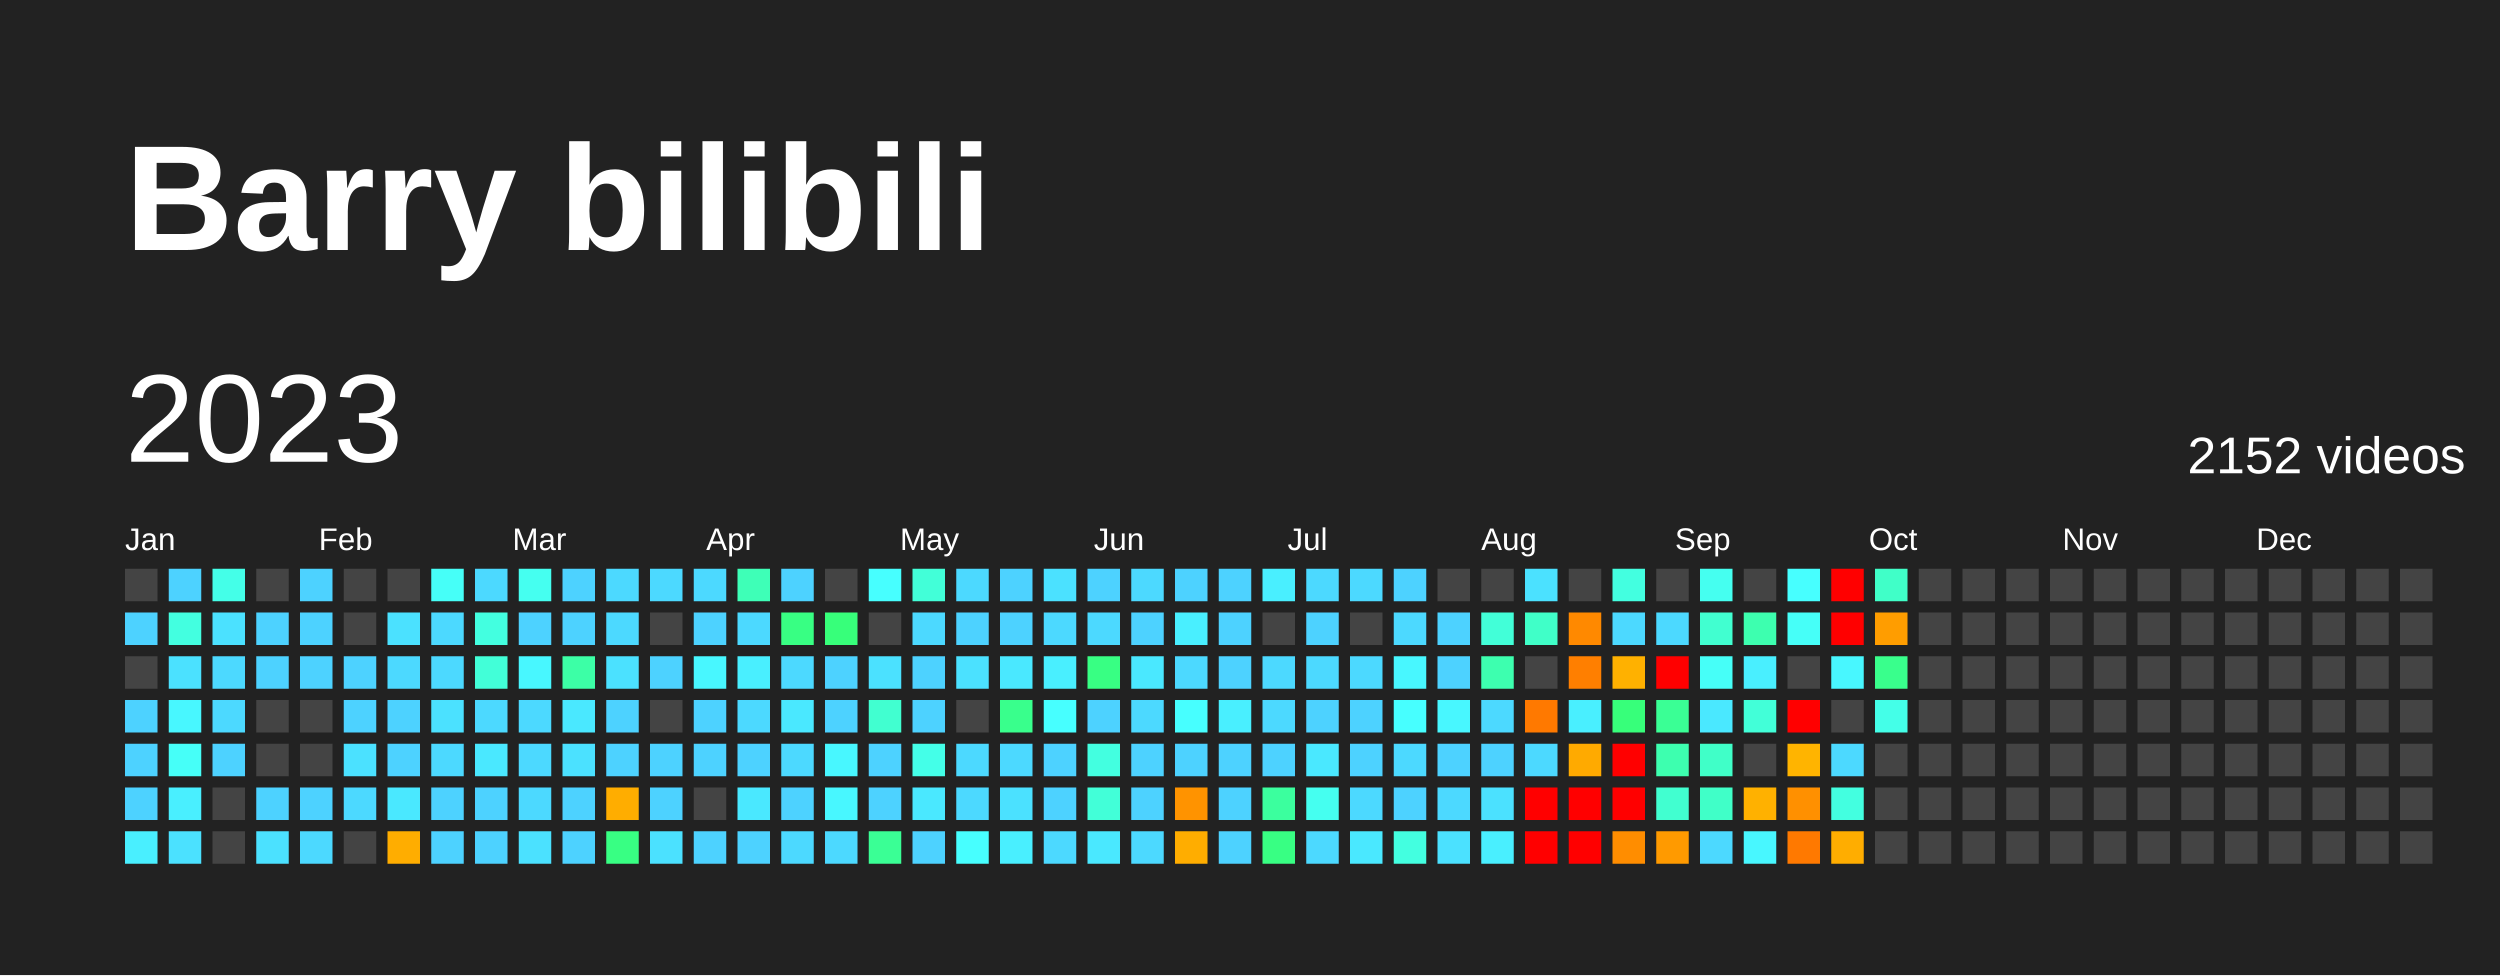
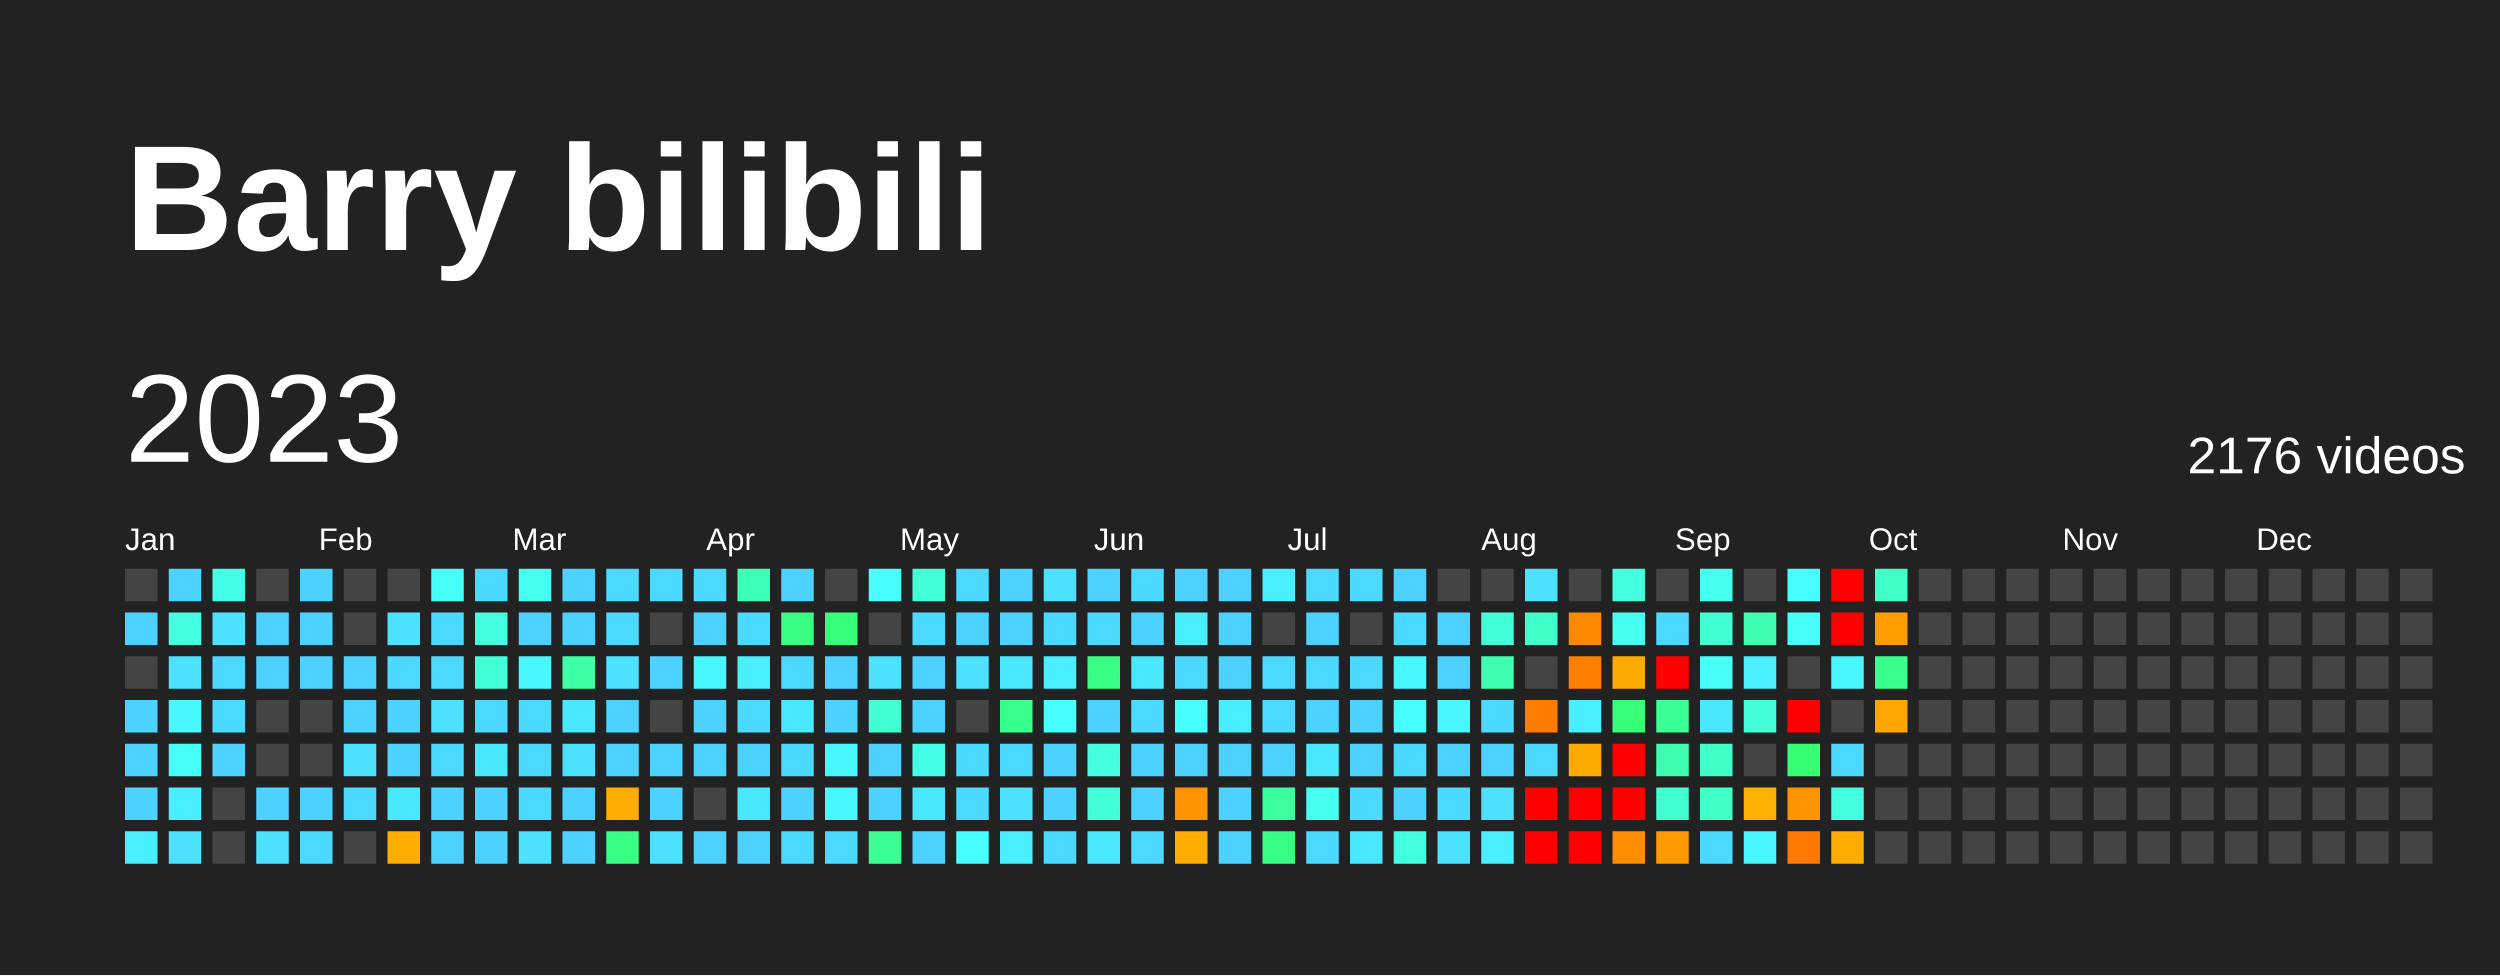
<svg xmlns="http://www.w3.org/2000/svg" baseProfile="full" height="78mm" version="1.1" viewBox="0,0,200,78" width="200mm">
  <defs />
  <rect fill="#222222" height="78" width="200" x="0" y="0" />
  <text fill="#FFFFFF" style="font-size:12px; font-family:Arial; font-weight:bold;" x="10" y="20">Barry bilibili</text>
  <text dominant-baseline="hanging" fill="#FFFFFF" style="font-size:10.0px; font-family:Arial;" x="10" y="30">2023</text>
-   <text dominant-baseline="hanging" fill="#FFFFFF" style="font-size:4.125px; font-family:Arial;" x="175" y="35">2152 videos</text>
+   <text dominant-baseline="hanging" fill="#FFFFFF" style="font-size:4.125px; font-family:Arial;" x="175" y="35">2176 videos</text>
  <text fill="#FFFFFF" style="font-size:2.5px; font-family:Arial" x="10.0" y="44">Jan</text>
  <text fill="#FFFFFF" style="font-size:2.5px; font-family:Arial" x="25.5" y="44">Feb</text>
  <text fill="#FFFFFF" style="font-size:2.5px; font-family:Arial" x="41.0" y="44">Mar</text>
  <text fill="#FFFFFF" style="font-size:2.5px; font-family:Arial" x="56.5" y="44">Apr</text>
  <text fill="#FFFFFF" style="font-size:2.5px; font-family:Arial" x="72.0" y="44">May</text>
  <text fill="#FFFFFF" style="font-size:2.5px; font-family:Arial" x="87.5" y="44">Jun</text>
  <text fill="#FFFFFF" style="font-size:2.5px; font-family:Arial" x="103.0" y="44">Jul</text>
  <text fill="#FFFFFF" style="font-size:2.5px; font-family:Arial" x="118.5" y="44">Aug</text>
  <text fill="#FFFFFF" style="font-size:2.5px; font-family:Arial" x="134.0" y="44">Sep</text>
  <text fill="#FFFFFF" style="font-size:2.5px; font-family:Arial" x="149.5" y="44">Oct</text>
  <text fill="#FFFFFF" style="font-size:2.5px; font-family:Arial" x="165.0" y="44">Nov</text>
  <text fill="#FFFFFF" style="font-size:2.5px; font-family:Arial" x="180.5" y="44">Dec</text>
  <rect fill="#444444" height="2.6" width="2.6" x="10.0" y="45.5" />
  <rect fill="#4dd2ff" height="2.6" width="2.6" x="10.0" y="49.0" />
  <rect fill="#444444" height="2.6" width="2.6" x="10.0" y="52.5" />
  <rect fill="#4dd2ff" height="2.6" width="2.6" x="10.0" y="56.0" />
  <rect fill="#4dd2ff" height="2.6" width="2.6" x="10.0" y="59.5" />
  <rect fill="#4dd2ff" height="2.6" width="2.6" x="10.0" y="63.0" />
  <rect fill="#49efff" height="2.6" width="2.6" x="10.0" y="66.5" />
  <rect fill="#4dd2ff" height="2.6" width="2.6" x="13.5" y="45.5" />
  <rect fill="#43ffe0" height="2.6" width="2.6" x="13.5" y="49.0" />
  <rect fill="#4be1ff" height="2.6" width="2.6" x="13.5" y="52.5" />
  <rect fill="#48f7ff" height="2.6" width="2.6" x="13.5" y="56.0" />
  <rect fill="#46fff8" height="2.6" width="2.6" x="13.5" y="59.5" />
  <rect fill="#49efff" height="2.6" width="2.6" x="13.5" y="63.0" />
  <rect fill="#4be1ff" height="2.6" width="2.6" x="13.5" y="66.5" />
  <rect fill="#44ffe8" height="2.6" width="2.6" x="17.0" y="45.5" />
  <rect fill="#4be1ff" height="2.6" width="2.6" x="17.0" y="49.0" />
  <rect fill="#4cd9ff" height="2.6" width="2.6" x="17.0" y="52.5" />
  <rect fill="#4cd9ff" height="2.6" width="2.6" x="17.0" y="56.0" />
  <rect fill="#4dd2ff" height="2.6" width="2.6" x="17.0" y="59.5" />
  <rect fill="#444444" height="2.6" width="2.6" x="17.0" y="63.0" />
  <rect fill="#444444" height="2.6" width="2.6" x="17.0" y="66.5" />
  <rect fill="#444444" height="2.6" width="2.6" x="20.5" y="45.5" />
  <rect fill="#4dd2ff" height="2.6" width="2.6" x="20.5" y="49.0" />
  <rect fill="#4dd2ff" height="2.6" width="2.6" x="20.5" y="52.5" />
  <rect fill="#444444" height="2.6" width="2.6" x="20.5" y="56.0" />
  <rect fill="#444444" height="2.6" width="2.6" x="20.5" y="59.5" />
  <rect fill="#4dd2ff" height="2.6" width="2.6" x="20.5" y="63.0" />
  <rect fill="#4be1ff" height="2.6" width="2.6" x="20.5" y="66.5" />
  <rect fill="#4dd2ff" height="2.6" width="2.6" x="24.0" y="45.5" />
  <rect fill="#4dd2ff" height="2.6" width="2.6" x="24.0" y="49.0" />
  <rect fill="#4dd2ff" height="2.6" width="2.6" x="24.0" y="52.5" />
  <rect fill="#444444" height="2.6" width="2.6" x="24.0" y="56.0" />
  <rect fill="#444444" height="2.6" width="2.6" x="24.0" y="59.5" />
  <rect fill="#4dd2ff" height="2.6" width="2.6" x="24.0" y="63.0" />
  <rect fill="#4cd9ff" height="2.6" width="2.6" x="24.0" y="66.5" />
  <rect fill="#444444" height="2.6" width="2.6" x="27.5" y="45.5" />
  <rect fill="#444444" height="2.6" width="2.6" x="27.5" y="49.0" />
  <rect fill="#4dd2ff" height="2.6" width="2.6" x="27.5" y="52.5" />
  <rect fill="#4dd2ff" height="2.6" width="2.6" x="27.5" y="56.0" />
  <rect fill="#4be1ff" height="2.6" width="2.6" x="27.5" y="59.5" />
  <rect fill="#4cd9ff" height="2.6" width="2.6" x="27.5" y="63.0" />
  <rect fill="#444444" height="2.6" width="2.6" x="27.5" y="66.5" />
  <rect fill="#444444" height="2.6" width="2.6" x="31.0" y="45.5" />
  <rect fill="#4be1ff" height="2.6" width="2.6" x="31.0" y="49.0" />
  <rect fill="#4cd9ff" height="2.6" width="2.6" x="31.0" y="52.5" />
  <rect fill="#4dd2ff" height="2.6" width="2.6" x="31.0" y="56.0" />
  <rect fill="#4dd2ff" height="2.6" width="2.6" x="31.0" y="59.5" />
  <rect fill="#4ae8ff" height="2.6" width="2.6" x="31.0" y="63.0" />
  <rect fill="#ffad00" height="2.6" width="2.6" x="31.0" y="66.5" />
  <rect fill="#46fff8" height="2.6" width="2.6" x="34.5" y="45.5" />
  <rect fill="#4cd9ff" height="2.6" width="2.6" x="34.5" y="49.0" />
  <rect fill="#4cd9ff" height="2.6" width="2.6" x="34.5" y="52.5" />
  <rect fill="#4be1ff" height="2.6" width="2.6" x="34.5" y="56.0" />
  <rect fill="#4cd9ff" height="2.6" width="2.6" x="34.5" y="59.5" />
  <rect fill="#4dd2ff" height="2.6" width="2.6" x="34.5" y="63.0" />
  <rect fill="#4dd2ff" height="2.6" width="2.6" x="34.5" y="66.5" />
  <rect fill="#4cd9ff" height="2.6" width="2.6" x="38.0" y="45.5" />
  <rect fill="#43ffe0" height="2.6" width="2.6" x="38.0" y="49.0" />
  <rect fill="#42ffd8" height="2.6" width="2.6" x="38.0" y="52.5" />
  <rect fill="#4cd9ff" height="2.6" width="2.6" x="38.0" y="56.0" />
  <rect fill="#4ae8ff" height="2.6" width="2.6" x="38.0" y="59.5" />
  <rect fill="#4dd2ff" height="2.6" width="2.6" x="38.0" y="63.0" />
  <rect fill="#4dd2ff" height="2.6" width="2.6" x="38.0" y="66.5" />
  <rect fill="#45fff0" height="2.6" width="2.6" x="41.5" y="45.5" />
  <rect fill="#4dd2ff" height="2.6" width="2.6" x="41.5" y="49.0" />
  <rect fill="#48f7ff" height="2.6" width="2.6" x="41.5" y="52.5" />
  <rect fill="#4cd9ff" height="2.6" width="2.6" x="41.5" y="56.0" />
  <rect fill="#4cd9ff" height="2.6" width="2.6" x="41.5" y="59.5" />
  <rect fill="#4cd9ff" height="2.6" width="2.6" x="41.5" y="63.0" />
  <rect fill="#4be1ff" height="2.6" width="2.6" x="41.5" y="66.5" />
  <rect fill="#4dd2ff" height="2.6" width="2.6" x="45.0" y="45.5" />
  <rect fill="#4dd2ff" height="2.6" width="2.6" x="45.0" y="49.0" />
  <rect fill="#3cffa6" height="2.6" width="2.6" x="45.0" y="52.5" />
  <rect fill="#4ae8ff" height="2.6" width="2.6" x="45.0" y="56.0" />
  <rect fill="#4be1ff" height="2.6" width="2.6" x="45.0" y="59.5" />
  <rect fill="#4dd2ff" height="2.6" width="2.6" x="45.0" y="63.0" />
  <rect fill="#4dd2ff" height="2.6" width="2.6" x="45.0" y="66.5" />
  <rect fill="#4cd9ff" height="2.6" width="2.6" x="48.5" y="45.5" />
  <rect fill="#4cd9ff" height="2.6" width="2.6" x="48.5" y="49.0" />
  <rect fill="#4be1ff" height="2.6" width="2.6" x="48.5" y="52.5" />
  <rect fill="#4dd2ff" height="2.6" width="2.6" x="48.5" y="56.0" />
  <rect fill="#4dd2ff" height="2.6" width="2.6" x="48.5" y="59.5" />
  <rect fill="#ffad00" height="2.6" width="2.6" x="48.5" y="63.0" />
  <rect fill="#38ff83" height="2.6" width="2.6" x="48.5" y="66.5" />
  <rect fill="#4cd9ff" height="2.6" width="2.6" x="52.0" y="45.5" />
  <rect fill="#444444" height="2.6" width="2.6" x="52.0" y="49.0" />
  <rect fill="#4dd2ff" height="2.6" width="2.6" x="52.0" y="52.5" />
  <rect fill="#444444" height="2.6" width="2.6" x="52.0" y="56.0" />
  <rect fill="#4dd2ff" height="2.6" width="2.6" x="52.0" y="59.5" />
  <rect fill="#4dd2ff" height="2.6" width="2.6" x="52.0" y="63.0" />
  <rect fill="#4be1ff" height="2.6" width="2.6" x="52.0" y="66.5" />
  <rect fill="#4cd9ff" height="2.6" width="2.6" x="55.5" y="45.5" />
  <rect fill="#4dd2ff" height="2.6" width="2.6" x="55.5" y="49.0" />
  <rect fill="#48f7ff" height="2.6" width="2.6" x="55.5" y="52.5" />
  <rect fill="#4dd2ff" height="2.6" width="2.6" x="55.5" y="56.0" />
  <rect fill="#4dd2ff" height="2.6" width="2.6" x="55.5" y="59.5" />
  <rect fill="#444444" height="2.6" width="2.6" x="55.5" y="63.0" />
  <rect fill="#4dd2ff" height="2.6" width="2.6" x="55.5" y="66.5" />
  <rect fill="#3effb7" height="2.6" width="2.6" x="59.0" y="45.5" />
  <rect fill="#4cd9ff" height="2.6" width="2.6" x="59.0" y="49.0" />
  <rect fill="#49efff" height="2.6" width="2.6" x="59.0" y="52.5" />
  <rect fill="#4cd9ff" height="2.6" width="2.6" x="59.0" y="56.0" />
  <rect fill="#4dd2ff" height="2.6" width="2.6" x="59.0" y="59.5" />
  <rect fill="#4ae8ff" height="2.6" width="2.6" x="59.0" y="63.0" />
  <rect fill="#4dd2ff" height="2.6" width="2.6" x="59.0" y="66.5" />
  <rect fill="#4dd2ff" height="2.6" width="2.6" x="62.5" y="45.5" />
  <rect fill="#38ff83" height="2.6" width="2.6" x="62.5" y="49.0" />
  <rect fill="#4cd9ff" height="2.6" width="2.6" x="62.5" y="52.5" />
  <rect fill="#4ae8ff" height="2.6" width="2.6" x="62.5" y="56.0" />
  <rect fill="#4cd9ff" height="2.6" width="2.6" x="62.5" y="59.5" />
  <rect fill="#4dd2ff" height="2.6" width="2.6" x="62.5" y="63.0" />
  <rect fill="#4cd9ff" height="2.6" width="2.6" x="62.5" y="66.5" />
  <rect fill="#444444" height="2.6" width="2.6" x="66.0" y="45.5" />
  <rect fill="#37ff7a" height="2.6" width="2.6" x="66.0" y="49.0" />
  <rect fill="#4dd2ff" height="2.6" width="2.6" x="66.0" y="52.5" />
  <rect fill="#4dd2ff" height="2.6" width="2.6" x="66.0" y="56.0" />
  <rect fill="#48f7ff" height="2.6" width="2.6" x="66.0" y="59.5" />
  <rect fill="#48f7ff" height="2.6" width="2.6" x="66.0" y="63.0" />
  <rect fill="#4cd9ff" height="2.6" width="2.6" x="66.0" y="66.5" />
  <rect fill="#47ffff" height="2.6" width="2.6" x="69.5" y="45.5" />
  <rect fill="#444444" height="2.6" width="2.6" x="69.5" y="49.0" />
  <rect fill="#4be1ff" height="2.6" width="2.6" x="69.5" y="52.5" />
  <rect fill="#41ffd0" height="2.6" width="2.6" x="69.5" y="56.0" />
  <rect fill="#4dd2ff" height="2.6" width="2.6" x="69.5" y="59.5" />
  <rect fill="#4dd2ff" height="2.6" width="2.6" x="69.5" y="63.0" />
  <rect fill="#3aff95" height="2.6" width="2.6" x="69.5" y="66.5" />
  <rect fill="#42ffd8" height="2.6" width="2.6" x="73.0" y="45.5" />
  <rect fill="#4cd9ff" height="2.6" width="2.6" x="73.0" y="49.0" />
  <rect fill="#4dd2ff" height="2.6" width="2.6" x="73.0" y="52.5" />
  <rect fill="#4dd2ff" height="2.6" width="2.6" x="73.0" y="56.0" />
  <rect fill="#44ffe8" height="2.6" width="2.6" x="73.0" y="59.5" />
  <rect fill="#4ae8ff" height="2.6" width="2.6" x="73.0" y="63.0" />
  <rect fill="#4dd2ff" height="2.6" width="2.6" x="73.0" y="66.5" />
  <rect fill="#4cd9ff" height="2.6" width="2.6" x="76.5" y="45.5" />
  <rect fill="#4dd2ff" height="2.6" width="2.6" x="76.5" y="49.0" />
  <rect fill="#4be1ff" height="2.6" width="2.6" x="76.5" y="52.5" />
  <rect fill="#444444" height="2.6" width="2.6" x="76.5" y="56.0" />
  <rect fill="#4cd9ff" height="2.6" width="2.6" x="76.5" y="59.5" />
  <rect fill="#4cd9ff" height="2.6" width="2.6" x="76.5" y="63.0" />
  <rect fill="#47ffff" height="2.6" width="2.6" x="76.5" y="66.5" />
  <rect fill="#4dd2ff" height="2.6" width="2.6" x="80.0" y="45.5" />
  <rect fill="#4dd2ff" height="2.6" width="2.6" x="80.0" y="49.0" />
  <rect fill="#4ae8ff" height="2.6" width="2.6" x="80.0" y="52.5" />
  <rect fill="#39ff8c" height="2.6" width="2.6" x="80.0" y="56.0" />
  <rect fill="#4cd9ff" height="2.6" width="2.6" x="80.0" y="59.5" />
  <rect fill="#4be1ff" height="2.6" width="2.6" x="80.0" y="63.0" />
  <rect fill="#49efff" height="2.6" width="2.6" x="80.0" y="66.5" />
  <rect fill="#4be1ff" height="2.6" width="2.6" x="83.5" y="45.5" />
  <rect fill="#4cd9ff" height="2.6" width="2.6" x="83.5" y="49.0" />
  <rect fill="#49efff" height="2.6" width="2.6" x="83.5" y="52.5" />
  <rect fill="#47ffff" height="2.6" width="2.6" x="83.5" y="56.0" />
  <rect fill="#4dd2ff" height="2.6" width="2.6" x="83.5" y="59.5" />
  <rect fill="#4dd2ff" height="2.6" width="2.6" x="83.5" y="63.0" />
  <rect fill="#4cd9ff" height="2.6" width="2.6" x="83.5" y="66.5" />
  <rect fill="#4dd2ff" height="2.6" width="2.6" x="87.0" y="45.5" />
  <rect fill="#4cd9ff" height="2.6" width="2.6" x="87.0" y="49.0" />
  <rect fill="#38ff83" height="2.6" width="2.6" x="87.0" y="52.5" />
  <rect fill="#4dd2ff" height="2.6" width="2.6" x="87.0" y="56.0" />
  <rect fill="#43ffe0" height="2.6" width="2.6" x="87.0" y="59.5" />
  <rect fill="#42ffd8" height="2.6" width="2.6" x="87.0" y="63.0" />
  <rect fill="#4ae8ff" height="2.6" width="2.6" x="87.0" y="66.5" />
  <rect fill="#4cd9ff" height="2.6" width="2.6" x="90.5" y="45.5" />
  <rect fill="#4dd2ff" height="2.6" width="2.6" x="90.5" y="49.0" />
  <rect fill="#4ae8ff" height="2.6" width="2.6" x="90.5" y="52.5" />
  <rect fill="#4cd9ff" height="2.6" width="2.6" x="90.5" y="56.0" />
  <rect fill="#4dd2ff" height="2.6" width="2.6" x="90.5" y="59.5" />
  <rect fill="#4dd2ff" height="2.6" width="2.6" x="90.5" y="63.0" />
  <rect fill="#4cd9ff" height="2.6" width="2.6" x="90.5" y="66.5" />
  <rect fill="#4dd2ff" height="2.6" width="2.6" x="94.0" y="45.5" />
  <rect fill="#49efff" height="2.6" width="2.6" x="94.0" y="49.0" />
  <rect fill="#4cd9ff" height="2.6" width="2.6" x="94.0" y="52.5" />
  <rect fill="#47ffff" height="2.6" width="2.6" x="94.0" y="56.0" />
  <rect fill="#4dd2ff" height="2.6" width="2.6" x="94.0" y="59.5" />
  <rect fill="#ff9300" height="2.6" width="2.6" x="94.0" y="63.0" />
  <rect fill="#ffad00" height="2.6" width="2.6" x="94.0" y="66.5" />
  <rect fill="#4dd2ff" height="2.6" width="2.6" x="97.5" y="45.5" />
  <rect fill="#4dd2ff" height="2.6" width="2.6" x="97.5" y="49.0" />
  <rect fill="#4dd2ff" height="2.6" width="2.6" x="97.5" y="52.5" />
  <rect fill="#49efff" height="2.6" width="2.6" x="97.5" y="56.0" />
  <rect fill="#4dd2ff" height="2.6" width="2.6" x="97.5" y="59.5" />
  <rect fill="#4dd2ff" height="2.6" width="2.6" x="97.5" y="63.0" />
  <rect fill="#4dd2ff" height="2.6" width="2.6" x="97.5" y="66.5" />
  <rect fill="#49efff" height="2.6" width="2.6" x="101.0" y="45.5" />
  <rect fill="#444444" height="2.6" width="2.6" x="101.0" y="49.0" />
  <rect fill="#4cd9ff" height="2.6" width="2.6" x="101.0" y="52.5" />
  <rect fill="#4cd9ff" height="2.6" width="2.6" x="101.0" y="56.0" />
  <rect fill="#4dd2ff" height="2.6" width="2.6" x="101.0" y="59.5" />
  <rect fill="#3bff9e" height="2.6" width="2.6" x="101.0" y="63.0" />
  <rect fill="#38ff83" height="2.6" width="2.6" x="101.0" y="66.5" />
  <rect fill="#4cd9ff" height="2.6" width="2.6" x="104.5" y="45.5" />
  <rect fill="#4dd2ff" height="2.6" width="2.6" x="104.5" y="49.0" />
  <rect fill="#4cd9ff" height="2.6" width="2.6" x="104.5" y="52.5" />
  <rect fill="#4dd2ff" height="2.6" width="2.6" x="104.5" y="56.0" />
  <rect fill="#4ae8ff" height="2.6" width="2.6" x="104.5" y="59.5" />
  <rect fill="#45fff0" height="2.6" width="2.6" x="104.5" y="63.0" />
  <rect fill="#4cd9ff" height="2.6" width="2.6" x="104.5" y="66.5" />
  <rect fill="#4cd9ff" height="2.6" width="2.6" x="108.0" y="45.5" />
  <rect fill="#444444" height="2.6" width="2.6" x="108.0" y="49.0" />
  <rect fill="#4cd9ff" height="2.6" width="2.6" x="108.0" y="52.5" />
  <rect fill="#4dd2ff" height="2.6" width="2.6" x="108.0" y="56.0" />
  <rect fill="#4dd2ff" height="2.6" width="2.6" x="108.0" y="59.5" />
  <rect fill="#4cd9ff" height="2.6" width="2.6" x="108.0" y="63.0" />
  <rect fill="#4ae8ff" height="2.6" width="2.6" x="108.0" y="66.5" />
  <rect fill="#4dd2ff" height="2.6" width="2.6" x="111.5" y="45.5" />
  <rect fill="#4cd9ff" height="2.6" width="2.6" x="111.5" y="49.0" />
  <rect fill="#48f7ff" height="2.6" width="2.6" x="111.5" y="52.5" />
  <rect fill="#47ffff" height="2.6" width="2.6" x="111.5" y="56.0" />
  <rect fill="#4cd9ff" height="2.6" width="2.6" x="111.5" y="59.5" />
  <rect fill="#4dd2ff" height="2.6" width="2.6" x="111.5" y="63.0" />
  <rect fill="#43ffe0" height="2.6" width="2.6" x="111.5" y="66.5" />
  <rect fill="#444444" height="2.6" width="2.6" x="115.0" y="45.5" />
  <rect fill="#4dd2ff" height="2.6" width="2.6" x="115.0" y="49.0" />
  <rect fill="#4dd2ff" height="2.6" width="2.6" x="115.0" y="52.5" />
  <rect fill="#48f7ff" height="2.6" width="2.6" x="115.0" y="56.0" />
  <rect fill="#4dd2ff" height="2.6" width="2.6" x="115.0" y="59.5" />
  <rect fill="#4cd9ff" height="2.6" width="2.6" x="115.0" y="63.0" />
  <rect fill="#4be1ff" height="2.6" width="2.6" x="115.0" y="66.5" />
  <rect fill="#444444" height="2.6" width="2.6" x="118.5" y="45.5" />
  <rect fill="#42ffd8" height="2.6" width="2.6" x="118.5" y="49.0" />
  <rect fill="#3dffaf" height="2.6" width="2.6" x="118.5" y="52.5" />
  <rect fill="#4cd9ff" height="2.6" width="2.6" x="118.5" y="56.0" />
  <rect fill="#4dd2ff" height="2.6" width="2.6" x="118.5" y="59.5" />
  <rect fill="#4be1ff" height="2.6" width="2.6" x="118.5" y="63.0" />
  <rect fill="#49efff" height="2.6" width="2.6" x="118.5" y="66.5" />
  <rect fill="#4be1ff" height="2.6" width="2.6" x="122.0" y="45.5" />
  <rect fill="#40ffc8" height="2.6" width="2.6" x="122.0" y="49.0" />
  <rect fill="#444444" height="2.6" width="2.6" x="122.0" y="52.5" />
-   <rect fill="#ff7900" height="2.6" width="2.6" x="122.0" y="56.0" />
+   <rect fill="#ff7c00" height="2.6" width="2.6" x="122.0" y="56.0" />
  <rect fill="#4cd9ff" height="2.6" width="2.6" x="122.0" y="59.5" />
  <rect fill="red" height="2.6" width="2.6" x="122.0" y="63.0" />
  <rect fill="red" height="2.6" width="2.6" x="122.0" y="66.5" />
  <rect fill="#444444" height="2.6" width="2.6" x="125.5" y="45.5" />
  <rect fill="#ff8900" height="2.6" width="2.6" x="125.5" y="49.0" />
  <rect fill="#ff7f00" height="2.6" width="2.6" x="125.5" y="52.5" />
  <rect fill="#49efff" height="2.6" width="2.6" x="125.5" y="56.0" />
  <rect fill="#ffaa00" height="2.6" width="2.6" x="125.5" y="59.5" />
  <rect fill="red" height="2.6" width="2.6" x="125.5" y="63.0" />
  <rect fill="red" height="2.6" width="2.6" x="125.5" y="66.5" />
  <rect fill="#43ffe0" height="2.6" width="2.6" x="129.0" y="45.5" />
-   <rect fill="#4cd9ff" height="2.6" width="2.6" x="129.0" y="49.0" />
-   <rect fill="#ffb100" height="2.6" width="2.6" x="129.0" y="52.5" />
+   <rect fill="#45fff0" height="2.6" width="2.6" x="129.0" y="49.0" />
+   <rect fill="#ffaa00" height="2.6" width="2.6" x="129.0" y="52.5" />
  <rect fill="#37ff7a" height="2.6" width="2.6" x="129.0" y="56.0" />
  <rect fill="red" height="2.6" width="2.6" x="129.0" y="59.5" />
  <rect fill="red" height="2.6" width="2.6" x="129.0" y="63.0" />
  <rect fill="#ff8d00" height="2.6" width="2.6" x="129.0" y="66.5" />
  <rect fill="#444444" height="2.6" width="2.6" x="132.5" y="45.5" />
  <rect fill="#4cd9ff" height="2.6" width="2.6" x="132.5" y="49.0" />
  <rect fill="red" height="2.6" width="2.6" x="132.5" y="52.5" />
  <rect fill="#3aff95" height="2.6" width="2.6" x="132.5" y="56.0" />
  <rect fill="#3dffaf" height="2.6" width="2.6" x="132.5" y="59.5" />
  <rect fill="#41ffd0" height="2.6" width="2.6" x="132.5" y="63.0" />
  <rect fill="#ff9a00" height="2.6" width="2.6" x="132.5" y="66.5" />
  <rect fill="#45fff0" height="2.6" width="2.6" x="136.0" y="45.5" />
  <rect fill="#41ffd0" height="2.6" width="2.6" x="136.0" y="49.0" />
  <rect fill="#46fff8" height="2.6" width="2.6" x="136.0" y="52.5" />
  <rect fill="#4ae8ff" height="2.6" width="2.6" x="136.0" y="56.0" />
  <rect fill="#40ffc8" height="2.6" width="2.6" x="136.0" y="59.5" />
  <rect fill="#40ffc8" height="2.6" width="2.6" x="136.0" y="63.0" />
  <rect fill="#4cd9ff" height="2.6" width="2.6" x="136.0" y="66.5" />
  <rect fill="#444444" height="2.6" width="2.6" x="139.5" y="45.5" />
  <rect fill="#3dffaf" height="2.6" width="2.6" x="139.5" y="49.0" />
  <rect fill="#49efff" height="2.6" width="2.6" x="139.5" y="52.5" />
  <rect fill="#42ffd8" height="2.6" width="2.6" x="139.5" y="56.0" />
  <rect fill="#444444" height="2.6" width="2.6" x="139.5" y="59.5" />
  <rect fill="#ffb100" height="2.6" width="2.6" x="139.5" y="63.0" />
  <rect fill="#48f7ff" height="2.6" width="2.6" x="139.5" y="66.5" />
  <rect fill="#47ffff" height="2.6" width="2.6" x="143.0" y="45.5" />
  <rect fill="#46fff8" height="2.6" width="2.6" x="143.0" y="49.0" />
  <rect fill="#444444" height="2.6" width="2.6" x="143.0" y="52.5" />
  <rect fill="red" height="2.6" width="2.6" x="143.0" y="56.0" />
-   <rect fill="#ffb400" height="2.6" width="2.6" x="143.0" y="59.5" />
-   <rect fill="#ff9000" height="2.6" width="2.6" x="143.0" y="63.0" />
+   <rect fill="#36ff71" height="2.6" width="2.6" x="143.0" y="59.5" />
+   <rect fill="#ff9600" height="2.6" width="2.6" x="143.0" y="63.0" />
  <rect fill="#ff7900" height="2.6" width="2.6" x="143.0" y="66.5" />
  <rect fill="red" height="2.6" width="2.6" x="146.5" y="45.5" />
  <rect fill="red" height="2.6" width="2.6" x="146.5" y="49.0" />
  <rect fill="#48f7ff" height="2.6" width="2.6" x="146.5" y="52.5" />
  <rect fill="#444444" height="2.6" width="2.6" x="146.5" y="56.0" />
  <rect fill="#4cd9ff" height="2.6" width="2.6" x="146.5" y="59.5" />
  <rect fill="#43ffe0" height="2.6" width="2.6" x="146.5" y="63.0" />
  <rect fill="#ffad00" height="2.6" width="2.6" x="146.5" y="66.5" />
  <rect fill="#40ffc8" height="2.6" width="2.6" x="150.0" y="45.5" />
  <rect fill="#ff9d00" height="2.6" width="2.6" x="150.0" y="49.0" />
  <rect fill="#39ff8c" height="2.6" width="2.6" x="150.0" y="52.5" />
-   <rect fill="#44ffe8" height="2.6" width="2.6" x="150.0" y="56.0" />
+   <rect fill="#ffa700" height="2.6" width="2.6" x="150.0" y="56.0" />
  <rect fill="#444444" height="2.6" width="2.6" x="150.0" y="59.5" />
  <rect fill="#444444" height="2.6" width="2.6" x="150.0" y="63.0" />
  <rect fill="#444444" height="2.6" width="2.6" x="150.0" y="66.5" />
  <rect fill="#444444" height="2.6" width="2.6" x="153.5" y="45.5" />
  <rect fill="#444444" height="2.6" width="2.6" x="153.5" y="49.0" />
  <rect fill="#444444" height="2.6" width="2.6" x="153.5" y="52.5" />
  <rect fill="#444444" height="2.6" width="2.6" x="153.5" y="56.0" />
  <rect fill="#444444" height="2.6" width="2.6" x="153.5" y="59.5" />
  <rect fill="#444444" height="2.6" width="2.6" x="153.5" y="63.0" />
  <rect fill="#444444" height="2.6" width="2.6" x="153.5" y="66.5" />
  <rect fill="#444444" height="2.6" width="2.6" x="157.0" y="45.5" />
  <rect fill="#444444" height="2.6" width="2.6" x="157.0" y="49.0" />
  <rect fill="#444444" height="2.6" width="2.6" x="157.0" y="52.5" />
  <rect fill="#444444" height="2.6" width="2.6" x="157.0" y="56.0" />
  <rect fill="#444444" height="2.6" width="2.6" x="157.0" y="59.5" />
  <rect fill="#444444" height="2.6" width="2.6" x="157.0" y="63.0" />
  <rect fill="#444444" height="2.6" width="2.6" x="157.0" y="66.5" />
  <rect fill="#444444" height="2.6" width="2.6" x="160.5" y="45.5" />
  <rect fill="#444444" height="2.6" width="2.6" x="160.5" y="49.0" />
  <rect fill="#444444" height="2.6" width="2.6" x="160.5" y="52.5" />
  <rect fill="#444444" height="2.6" width="2.6" x="160.5" y="56.0" />
  <rect fill="#444444" height="2.6" width="2.6" x="160.5" y="59.5" />
  <rect fill="#444444" height="2.6" width="2.6" x="160.5" y="63.0" />
  <rect fill="#444444" height="2.6" width="2.6" x="160.5" y="66.5" />
  <rect fill="#444444" height="2.6" width="2.6" x="164.0" y="45.5" />
  <rect fill="#444444" height="2.6" width="2.6" x="164.0" y="49.0" />
  <rect fill="#444444" height="2.6" width="2.6" x="164.0" y="52.5" />
  <rect fill="#444444" height="2.6" width="2.6" x="164.0" y="56.0" />
  <rect fill="#444444" height="2.6" width="2.6" x="164.0" y="59.5" />
  <rect fill="#444444" height="2.6" width="2.6" x="164.0" y="63.0" />
  <rect fill="#444444" height="2.6" width="2.6" x="164.0" y="66.5" />
  <rect fill="#444444" height="2.6" width="2.6" x="167.5" y="45.5" />
  <rect fill="#444444" height="2.6" width="2.6" x="167.5" y="49.0" />
  <rect fill="#444444" height="2.6" width="2.6" x="167.5" y="52.5" />
  <rect fill="#444444" height="2.6" width="2.6" x="167.5" y="56.0" />
  <rect fill="#444444" height="2.6" width="2.6" x="167.5" y="59.5" />
  <rect fill="#444444" height="2.6" width="2.6" x="167.5" y="63.0" />
  <rect fill="#444444" height="2.6" width="2.6" x="167.5" y="66.5" />
  <rect fill="#444444" height="2.6" width="2.6" x="171.0" y="45.5" />
  <rect fill="#444444" height="2.6" width="2.6" x="171.0" y="49.0" />
  <rect fill="#444444" height="2.6" width="2.6" x="171.0" y="52.5" />
  <rect fill="#444444" height="2.6" width="2.6" x="171.0" y="56.0" />
  <rect fill="#444444" height="2.6" width="2.6" x="171.0" y="59.5" />
  <rect fill="#444444" height="2.6" width="2.6" x="171.0" y="63.0" />
  <rect fill="#444444" height="2.6" width="2.6" x="171.0" y="66.5" />
  <rect fill="#444444" height="2.6" width="2.6" x="174.5" y="45.5" />
  <rect fill="#444444" height="2.6" width="2.6" x="174.5" y="49.0" />
  <rect fill="#444444" height="2.6" width="2.6" x="174.5" y="52.5" />
  <rect fill="#444444" height="2.6" width="2.6" x="174.5" y="56.0" />
  <rect fill="#444444" height="2.6" width="2.6" x="174.5" y="59.5" />
  <rect fill="#444444" height="2.6" width="2.6" x="174.5" y="63.0" />
  <rect fill="#444444" height="2.6" width="2.6" x="174.5" y="66.5" />
  <rect fill="#444444" height="2.6" width="2.6" x="178.0" y="45.5" />
  <rect fill="#444444" height="2.6" width="2.6" x="178.0" y="49.0" />
  <rect fill="#444444" height="2.6" width="2.6" x="178.0" y="52.5" />
  <rect fill="#444444" height="2.6" width="2.6" x="178.0" y="56.0" />
  <rect fill="#444444" height="2.6" width="2.6" x="178.0" y="59.5" />
  <rect fill="#444444" height="2.6" width="2.6" x="178.0" y="63.0" />
  <rect fill="#444444" height="2.6" width="2.6" x="178.0" y="66.5" />
  <rect fill="#444444" height="2.6" width="2.6" x="181.5" y="45.5" />
  <rect fill="#444444" height="2.6" width="2.6" x="181.5" y="49.0" />
  <rect fill="#444444" height="2.6" width="2.6" x="181.5" y="52.5" />
  <rect fill="#444444" height="2.6" width="2.6" x="181.5" y="56.0" />
  <rect fill="#444444" height="2.6" width="2.6" x="181.5" y="59.5" />
  <rect fill="#444444" height="2.6" width="2.6" x="181.5" y="63.0" />
  <rect fill="#444444" height="2.6" width="2.6" x="181.5" y="66.5" />
  <rect fill="#444444" height="2.6" width="2.6" x="185.0" y="45.5" />
  <rect fill="#444444" height="2.6" width="2.6" x="185.0" y="49.0" />
  <rect fill="#444444" height="2.6" width="2.6" x="185.0" y="52.5" />
  <rect fill="#444444" height="2.6" width="2.6" x="185.0" y="56.0" />
  <rect fill="#444444" height="2.6" width="2.6" x="185.0" y="59.5" />
  <rect fill="#444444" height="2.6" width="2.6" x="185.0" y="63.0" />
  <rect fill="#444444" height="2.6" width="2.6" x="185.0" y="66.5" />
  <rect fill="#444444" height="2.6" width="2.6" x="188.5" y="45.5" />
  <rect fill="#444444" height="2.6" width="2.6" x="188.5" y="49.0" />
  <rect fill="#444444" height="2.6" width="2.6" x="188.5" y="52.5" />
  <rect fill="#444444" height="2.6" width="2.6" x="188.5" y="56.0" />
  <rect fill="#444444" height="2.6" width="2.6" x="188.5" y="59.5" />
  <rect fill="#444444" height="2.6" width="2.6" x="188.5" y="63.0" />
  <rect fill="#444444" height="2.6" width="2.6" x="188.5" y="66.5" />
  <rect fill="#444444" height="2.6" width="2.6" x="192.0" y="45.5" />
  <rect fill="#444444" height="2.6" width="2.6" x="192.0" y="49.0" />
  <rect fill="#444444" height="2.6" width="2.6" x="192.0" y="52.5" />
  <rect fill="#444444" height="2.6" width="2.6" x="192.0" y="56.0" />
  <rect fill="#444444" height="2.6" width="2.6" x="192.0" y="59.5" />
  <rect fill="#444444" height="2.6" width="2.6" x="192.0" y="63.0" />
  <rect fill="#444444" height="2.6" width="2.6" x="192.0" y="66.5" />
</svg>
